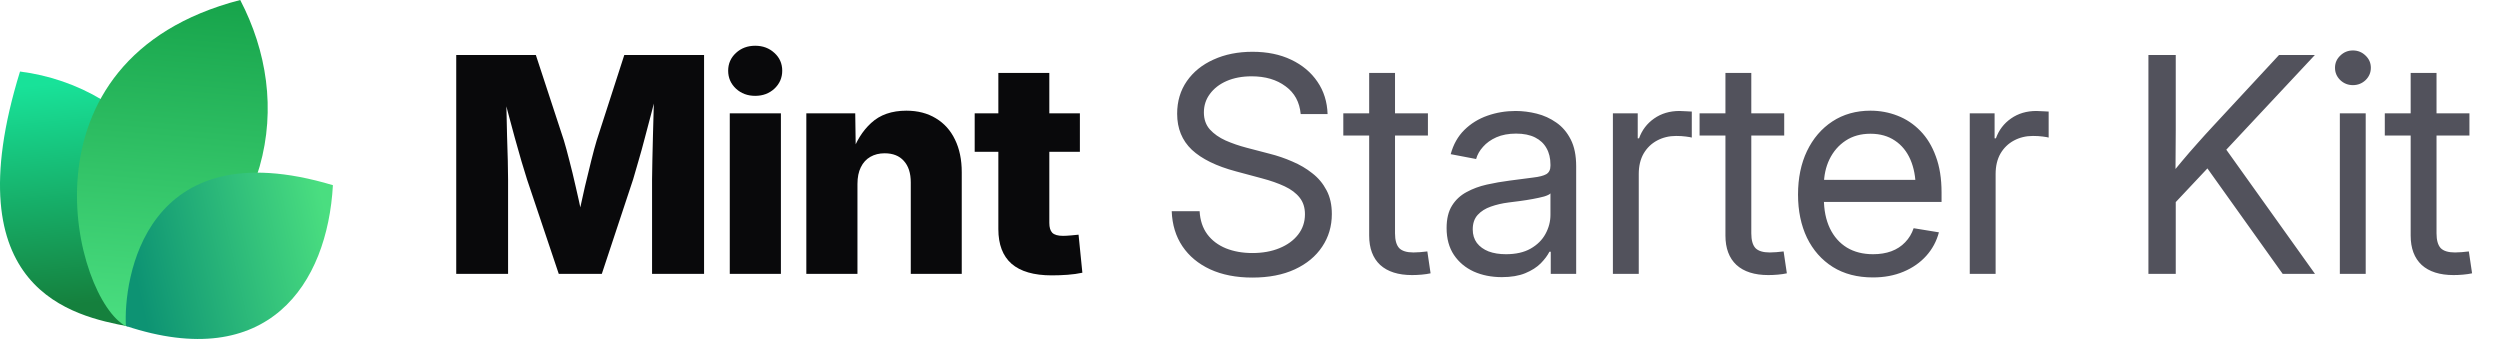
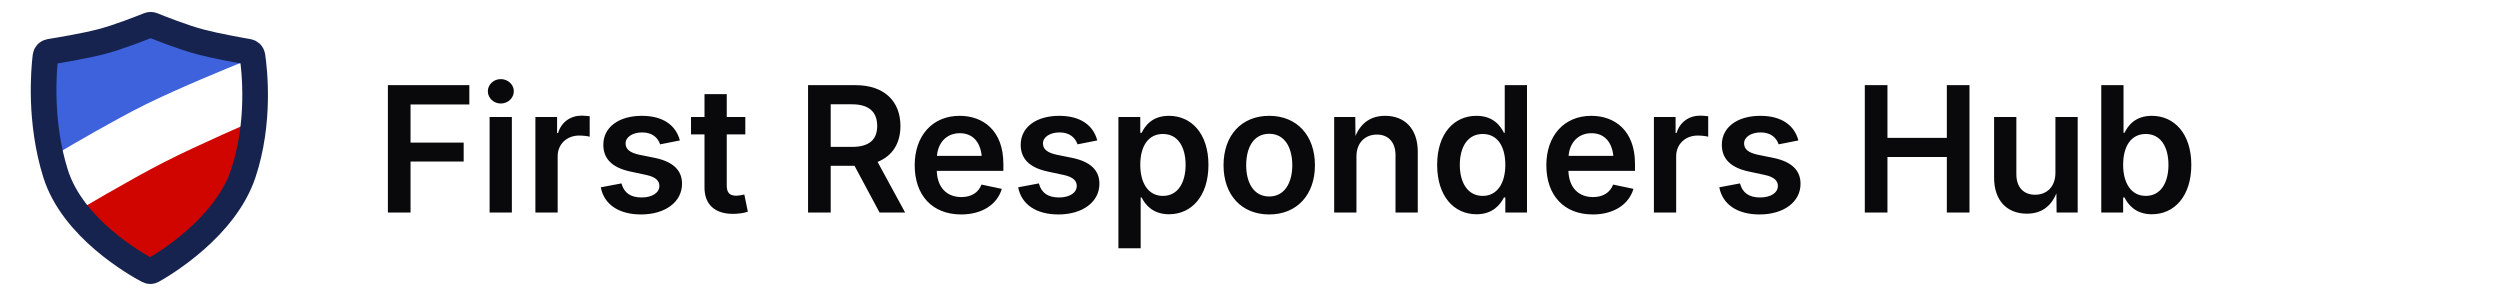
- <svg xmlns="http://www.w3.org/2000/svg" width="177" height="24" viewBox="0 0 177 24" fill="none">
-   <path d="M9.061 23.108C5.268 22.377 -3.391 20.627 1.417 5.064C9.634 6.099 16.973 14.064 9.061 23.108Z" fill="url(#paint0_linear_17557_2020)" />
-   <path d="M8.919 23.094C5.276 21.222 0.784 4.209 17.007 0C20.757 7.193 19.621 16.545 8.919 23.094Z" fill="url(#paint1_linear_17557_2020)" />
-   <path d="M8.914 23.079C8.735 19.882 10.159 9.085 23.57 13.111C23.181 20.123 18.984 26.418 8.914 23.079Z" fill="url(#paint2_linear_17557_2020)" />
-   <path d="M32.301 19.392V3.894H37.938L39.925 9.948C40.036 10.315 40.164 10.787 40.31 11.362C40.462 11.938 40.611 12.552 40.757 13.204C40.91 13.855 41.048 14.483 41.173 15.086C41.305 15.682 41.412 16.192 41.495 16.615H40.695C40.771 16.192 40.871 15.682 40.996 15.086C41.128 14.49 41.267 13.866 41.412 13.214C41.565 12.562 41.714 11.948 41.86 11.373C42.005 10.79 42.133 10.315 42.244 9.948L44.2 3.894H49.848V19.392H46.166V12.704C46.166 12.357 46.173 11.917 46.187 11.383C46.2 10.849 46.214 10.27 46.228 9.646C46.249 9.022 46.266 8.391 46.28 7.753C46.301 7.115 46.311 6.519 46.311 5.964H46.623C46.485 6.561 46.332 7.181 46.166 7.826C45.999 8.471 45.833 9.102 45.666 9.719C45.507 10.336 45.351 10.901 45.198 11.414C45.053 11.928 44.928 12.357 44.824 12.704L42.608 19.392H39.561L37.314 12.704C37.203 12.357 37.072 11.928 36.919 11.414C36.773 10.901 36.614 10.34 36.441 9.729C36.274 9.112 36.104 8.481 35.931 7.836C35.764 7.192 35.608 6.567 35.463 5.964H35.827C35.834 6.512 35.844 7.105 35.858 7.743C35.872 8.374 35.886 9.005 35.9 9.636C35.92 10.26 35.938 10.839 35.952 11.373C35.965 11.907 35.972 12.351 35.972 12.704V19.392H32.301ZM51.668 19.392V8.024H55.288V19.392H51.668ZM53.468 6.786C52.927 6.786 52.473 6.616 52.105 6.276C51.738 5.93 51.554 5.507 51.554 5.007C51.554 4.508 51.738 4.088 52.105 3.749C52.473 3.409 52.927 3.239 53.468 3.239C54.009 3.239 54.463 3.409 54.83 3.749C55.198 4.082 55.382 4.501 55.382 5.007C55.382 5.507 55.198 5.93 54.83 6.276C54.463 6.616 54.009 6.786 53.468 6.786ZM60.708 13.027V19.392H57.088V8.024H60.551L60.593 10.967H60.281C60.593 10.024 61.061 9.268 61.685 8.7C62.309 8.124 63.138 7.836 64.171 7.836C64.975 7.836 65.672 8.017 66.262 8.377C66.851 8.731 67.302 9.234 67.614 9.885C67.933 10.537 68.092 11.307 68.092 12.194V19.392H64.483V12.912C64.483 12.26 64.32 11.754 63.994 11.394C63.675 11.033 63.221 10.853 62.632 10.853C62.25 10.853 61.914 10.936 61.623 11.102C61.332 11.269 61.106 11.515 60.947 11.841C60.787 12.16 60.708 12.555 60.708 13.027ZM76.456 8.024V10.749H69.008V8.024H76.456ZM70.683 5.163H74.292V15.783C74.292 16.102 74.361 16.334 74.5 16.48C74.646 16.625 74.899 16.698 75.259 16.698C75.405 16.698 75.596 16.688 75.831 16.667C76.074 16.646 76.251 16.629 76.362 16.615L76.632 19.309C76.313 19.378 75.963 19.427 75.582 19.455C75.207 19.482 74.836 19.496 74.469 19.496C73.2 19.496 72.25 19.222 71.619 18.674C70.995 18.127 70.683 17.308 70.683 16.22V5.163Z" fill="#09090B" />
-   <path d="M88.667 19.652C87.523 19.652 86.528 19.458 85.682 19.07C84.843 18.681 84.188 18.137 83.716 17.437C83.245 16.736 82.992 15.908 82.957 14.951H84.933C84.968 15.596 85.148 16.14 85.474 16.584C85.8 17.021 86.24 17.354 86.795 17.582C87.35 17.804 87.974 17.915 88.667 17.915C89.388 17.915 90.026 17.801 90.581 17.572C91.143 17.343 91.583 17.024 91.902 16.615C92.228 16.199 92.391 15.717 92.391 15.169C92.391 14.698 92.266 14.306 92.017 13.994C91.767 13.675 91.413 13.408 90.956 13.193C90.498 12.978 89.954 12.787 89.323 12.621L87.502 12.132C86.123 11.765 85.082 11.255 84.382 10.603C83.689 9.944 83.342 9.095 83.342 8.055C83.342 7.174 83.571 6.404 84.028 5.746C84.486 5.087 85.117 4.577 85.921 4.217C86.726 3.849 87.645 3.666 88.678 3.666C89.718 3.666 90.63 3.853 91.413 4.227C92.204 4.602 92.824 5.122 93.275 5.787C93.726 6.446 93.965 7.209 93.993 8.076H92.089C92.013 7.23 91.656 6.574 91.018 6.11C90.387 5.638 89.586 5.403 88.615 5.403C87.95 5.403 87.36 5.513 86.847 5.735C86.341 5.957 85.946 6.262 85.661 6.651C85.377 7.032 85.235 7.469 85.235 7.961C85.235 8.447 85.377 8.849 85.661 9.168C85.946 9.48 86.317 9.74 86.774 9.948C87.232 10.149 87.724 10.319 88.251 10.457L89.884 10.884C90.439 11.023 90.977 11.206 91.496 11.435C92.023 11.657 92.495 11.934 92.911 12.267C93.334 12.593 93.67 12.995 93.92 13.474C94.17 13.945 94.294 14.504 94.294 15.149C94.294 16.015 94.066 16.788 93.608 17.468C93.157 18.148 92.512 18.681 91.673 19.07C90.834 19.458 89.832 19.652 88.667 19.652ZM101.097 8.024V9.594H95.106V8.024H101.097ZM96.937 5.163H98.767V16.521C98.767 17 98.865 17.347 99.059 17.562C99.26 17.77 99.6 17.874 100.078 17.874C100.21 17.874 100.366 17.867 100.546 17.853C100.733 17.832 100.903 17.815 101.056 17.801L101.285 19.351C101.097 19.392 100.886 19.423 100.65 19.444C100.414 19.465 100.189 19.475 99.974 19.475C98.996 19.475 98.244 19.236 97.717 18.758C97.197 18.272 96.937 17.579 96.937 16.677V5.163ZM106.33 19.621C105.595 19.621 104.932 19.489 104.343 19.226C103.754 18.955 103.285 18.564 102.939 18.05C102.592 17.53 102.419 16.896 102.419 16.147C102.419 15.495 102.547 14.965 102.804 14.556C103.06 14.146 103.403 13.828 103.833 13.599C104.263 13.363 104.742 13.186 105.269 13.068C105.796 12.95 106.333 12.857 106.881 12.787C107.574 12.69 108.132 12.617 108.555 12.569C108.978 12.52 109.287 12.441 109.481 12.33C109.675 12.212 109.772 12.014 109.772 11.737V11.654C109.772 11.203 109.679 10.815 109.492 10.489C109.311 10.163 109.041 9.91 108.68 9.729C108.32 9.549 107.872 9.459 107.338 9.459C106.805 9.459 106.34 9.546 105.945 9.719C105.556 9.892 105.241 10.118 104.998 10.395C104.755 10.665 104.593 10.953 104.509 11.258L102.71 10.915C102.897 10.222 103.22 9.65 103.677 9.199C104.135 8.748 104.679 8.412 105.31 8.19C105.941 7.968 106.607 7.857 107.307 7.857C107.8 7.857 108.295 7.92 108.795 8.044C109.301 8.169 109.765 8.381 110.188 8.679C110.611 8.97 110.951 9.369 111.208 9.875C111.464 10.374 111.593 11.005 111.593 11.768V19.392H109.793V17.822H109.7C109.568 18.085 109.363 18.359 109.086 18.643C108.809 18.921 108.444 19.153 107.994 19.34C107.543 19.527 106.988 19.621 106.33 19.621ZM106.621 17.998C107.321 17.998 107.904 17.867 108.368 17.603C108.84 17.333 109.19 16.986 109.419 16.563C109.654 16.133 109.772 15.682 109.772 15.211V13.692C109.703 13.769 109.554 13.841 109.325 13.911C109.096 13.973 108.829 14.032 108.524 14.088C108.226 14.143 107.921 14.192 107.609 14.233C107.304 14.275 107.033 14.309 106.798 14.337C106.354 14.393 105.938 14.49 105.549 14.628C105.168 14.76 104.86 14.954 104.624 15.211C104.388 15.467 104.27 15.811 104.27 16.241C104.27 16.615 104.367 16.934 104.561 17.198C104.762 17.461 105.04 17.662 105.393 17.801C105.747 17.933 106.156 17.998 106.621 17.998ZM114.193 19.392V8.024H115.951V9.792H116.045C116.253 9.209 116.61 8.741 117.116 8.388C117.622 8.034 118.219 7.857 118.905 7.857C119.058 7.857 119.217 7.864 119.384 7.878C119.55 7.885 119.682 7.892 119.779 7.899V9.74C119.716 9.719 119.578 9.695 119.363 9.667C119.155 9.639 118.922 9.625 118.666 9.625C118.174 9.625 117.726 9.733 117.324 9.948C116.922 10.163 116.603 10.471 116.367 10.874C116.138 11.276 116.024 11.758 116.024 12.319V19.392H114.193ZM126.322 8.024V9.594H120.33V8.024H126.322ZM122.161 5.163H123.992V16.521C123.992 17 124.089 17.347 124.283 17.562C124.484 17.77 124.824 17.874 125.302 17.874C125.434 17.874 125.59 17.867 125.77 17.853C125.958 17.832 126.127 17.815 126.28 17.801L126.509 19.351C126.322 19.392 126.11 19.423 125.874 19.444C125.639 19.465 125.413 19.475 125.198 19.475C124.221 19.475 123.468 19.236 122.941 18.758C122.421 18.272 122.161 17.579 122.161 16.677V5.163ZM132.604 19.642C131.502 19.642 130.555 19.396 129.765 18.903C128.974 18.404 128.364 17.714 127.934 16.834C127.511 15.946 127.3 14.927 127.3 13.775C127.3 12.611 127.511 11.584 127.934 10.697C128.364 9.802 128.964 9.102 129.734 8.596C130.51 8.089 131.408 7.836 132.428 7.836C133.1 7.836 133.738 7.954 134.341 8.19C134.952 8.426 135.489 8.783 135.954 9.261C136.425 9.74 136.793 10.343 137.056 11.071C137.327 11.792 137.462 12.645 137.462 13.63V14.296H128.433V12.735H136.463L135.631 13.297C135.631 12.541 135.506 11.876 135.257 11.3C135.007 10.725 134.643 10.277 134.165 9.958C133.686 9.632 133.107 9.469 132.428 9.469C131.748 9.469 131.162 9.632 130.67 9.958C130.177 10.284 129.796 10.725 129.526 11.279C129.262 11.827 129.13 12.441 129.13 13.12V14.046C129.13 14.864 129.273 15.572 129.557 16.168C129.841 16.757 130.243 17.211 130.763 17.53C131.283 17.842 131.901 17.998 132.615 17.998C133.093 17.998 133.523 17.929 133.905 17.79C134.293 17.645 134.619 17.433 134.882 17.156C135.153 16.879 135.354 16.546 135.486 16.157L137.275 16.449C137.108 17.08 136.81 17.634 136.38 18.113C135.95 18.591 135.413 18.966 134.768 19.236C134.123 19.507 133.402 19.642 132.604 19.642ZM139.459 19.392V8.024H141.217V9.792H141.311C141.519 9.209 141.876 8.741 142.382 8.388C142.888 8.034 143.485 7.857 144.171 7.857C144.324 7.857 144.483 7.864 144.649 7.878C144.816 7.885 144.948 7.892 145.045 7.899V9.74C144.982 9.719 144.844 9.695 144.629 9.667C144.421 9.639 144.188 9.625 143.932 9.625C143.439 9.625 142.992 9.733 142.59 9.948C142.188 10.163 141.869 10.471 141.633 10.874C141.404 11.276 141.29 11.758 141.29 12.319V19.392H139.459ZM153.429 14.961V12.715C153.783 12.257 154.136 11.82 154.49 11.404C154.844 10.981 155.204 10.565 155.572 10.156C155.939 9.74 156.314 9.327 156.695 8.918L161.355 3.894H163.893L157.277 10.967H157.184L153.429 14.961ZM152.108 19.392V3.894H154.043V9.241L154.022 12.559L154.043 13.505V19.392H152.108ZM161.615 19.392L155.967 11.477L157.173 9.969L163.903 19.392H161.615ZM165.661 19.392V8.024H167.492V19.392H165.661ZM166.587 6.027C166.24 6.027 165.942 5.909 165.692 5.673C165.443 5.43 165.318 5.139 165.318 4.799C165.318 4.459 165.443 4.172 165.692 3.936C165.942 3.693 166.24 3.572 166.587 3.572C166.934 3.572 167.232 3.693 167.482 3.936C167.731 4.172 167.856 4.459 167.856 4.799C167.856 5.139 167.731 5.43 167.482 5.673C167.232 5.909 166.934 6.027 166.587 6.027ZM174.836 8.024V9.594H168.844V8.024H174.836ZM170.675 5.163H172.506V16.521C172.506 17 172.603 17.347 172.797 17.562C172.998 17.77 173.338 17.874 173.816 17.874C173.948 17.874 174.104 17.867 174.284 17.853C174.472 17.832 174.641 17.815 174.794 17.801L175.023 19.351C174.836 19.392 174.624 19.423 174.388 19.444C174.153 19.465 173.927 19.475 173.712 19.475C172.735 19.475 171.982 19.236 171.455 18.758C170.935 18.272 170.675 17.579 170.675 16.677V5.163Z" fill="#52525C" />
-   <defs>
-     <linearGradient id="paint0_linear_17557_2020" x1="3.776" y1="5.916" x2="5.232" y2="21.559" gradientUnits="userSpaceOnUse">
-       <stop stop-color="#18E299" />
-       <stop offset="1" stop-color="#15803D" />
-     </linearGradient>
-     <linearGradient id="paint1_linear_17557_2020" x1="12.171" y1="-0.718" x2="10.19" y2="22.983" gradientUnits="userSpaceOnUse">
-       <stop stop-color="#16A34A" />
-       <stop offset="1" stop-color="#4ADE80" />
-     </linearGradient>
-     <linearGradient id="paint2_linear_17557_2020" x1="23.133" y1="15.353" x2="9.338" y2="18.52" gradientUnits="userSpaceOnUse">
-       <stop stop-color="#4ADE80" />
-       <stop offset="1" stop-color="#0D9373" />
-     </linearGradient>
-   </defs>
+ <svg xmlns="http://www.w3.org/2000/svg" width="200" height="24" viewBox="0 0 200 24" fill="none">
+   <g transform="scale(0.102564) translate(0, 0)">
+     <path d="M75.5 181.5L59.5 165C59.5 165 100.934 140.321 128 126.5C155.066 112.679 198.5 94 198.5 94L159.5 179.5L117 213.5L75.5 181.5Z" fill="#D10500" />
+     <path d="M117.006 20.752L39.874 40.273C38.167 40.705 36.943 42.203 36.86 43.962L34.523 93.523C34.508 93.84 34.53 94.157 34.59 94.469L38.917 116.886C39.443 119.614 42.5 121.006 44.891 119.591C57.148 112.336 89.89 93.188 113.5 81.5C139.207 68.774 179.137 52.491 189.158 48.443C190.496 47.902 192.004 48.479 192.665 49.761C194.101 52.549 198.334 51.227 197.928 48.118L197.316 43.426C197.125 41.96 196.063 40.757 194.632 40.386L118.992 20.758C118.341 20.589 117.658 20.587 117.006 20.752Z" fill="#3E62DC" />
+     <path d="M189.728 135.349C175.683 177.331 128.699 205.589 119.029 211.038C117.916 211.665 116.633 211.681 115.505 211.083C105.561 205.807 56.731 178.058 43.336 135.349C30.583 94.686 34.162 54.566 35.481 43.701C35.691 41.976 37.018 40.659 38.734 40.382C46.044 39.203 65.703 35.911 78.441 32.651C91.897 29.207 110.558 21.813 115.972 19.623C116.954 19.226 118.046 19.226 119.028 19.624C124.434 21.814 143.034 29.207 156.118 32.651C168.465 35.901 186.816 39.181 193.705 40.37C195.361 40.656 196.648 41.907 196.895 43.569C198.496 54.322 203.191 95.109 189.728 135.349Z" stroke="#16234F" stroke-width="20" fill="none" />
+   </g>
+   <text x="30" y="17" font-family="system-ui, -apple-system, Segoe UI, sans-serif" font-size="14" font-weight="600" fill="#09090B">First Responders Hub</text>
</svg>
